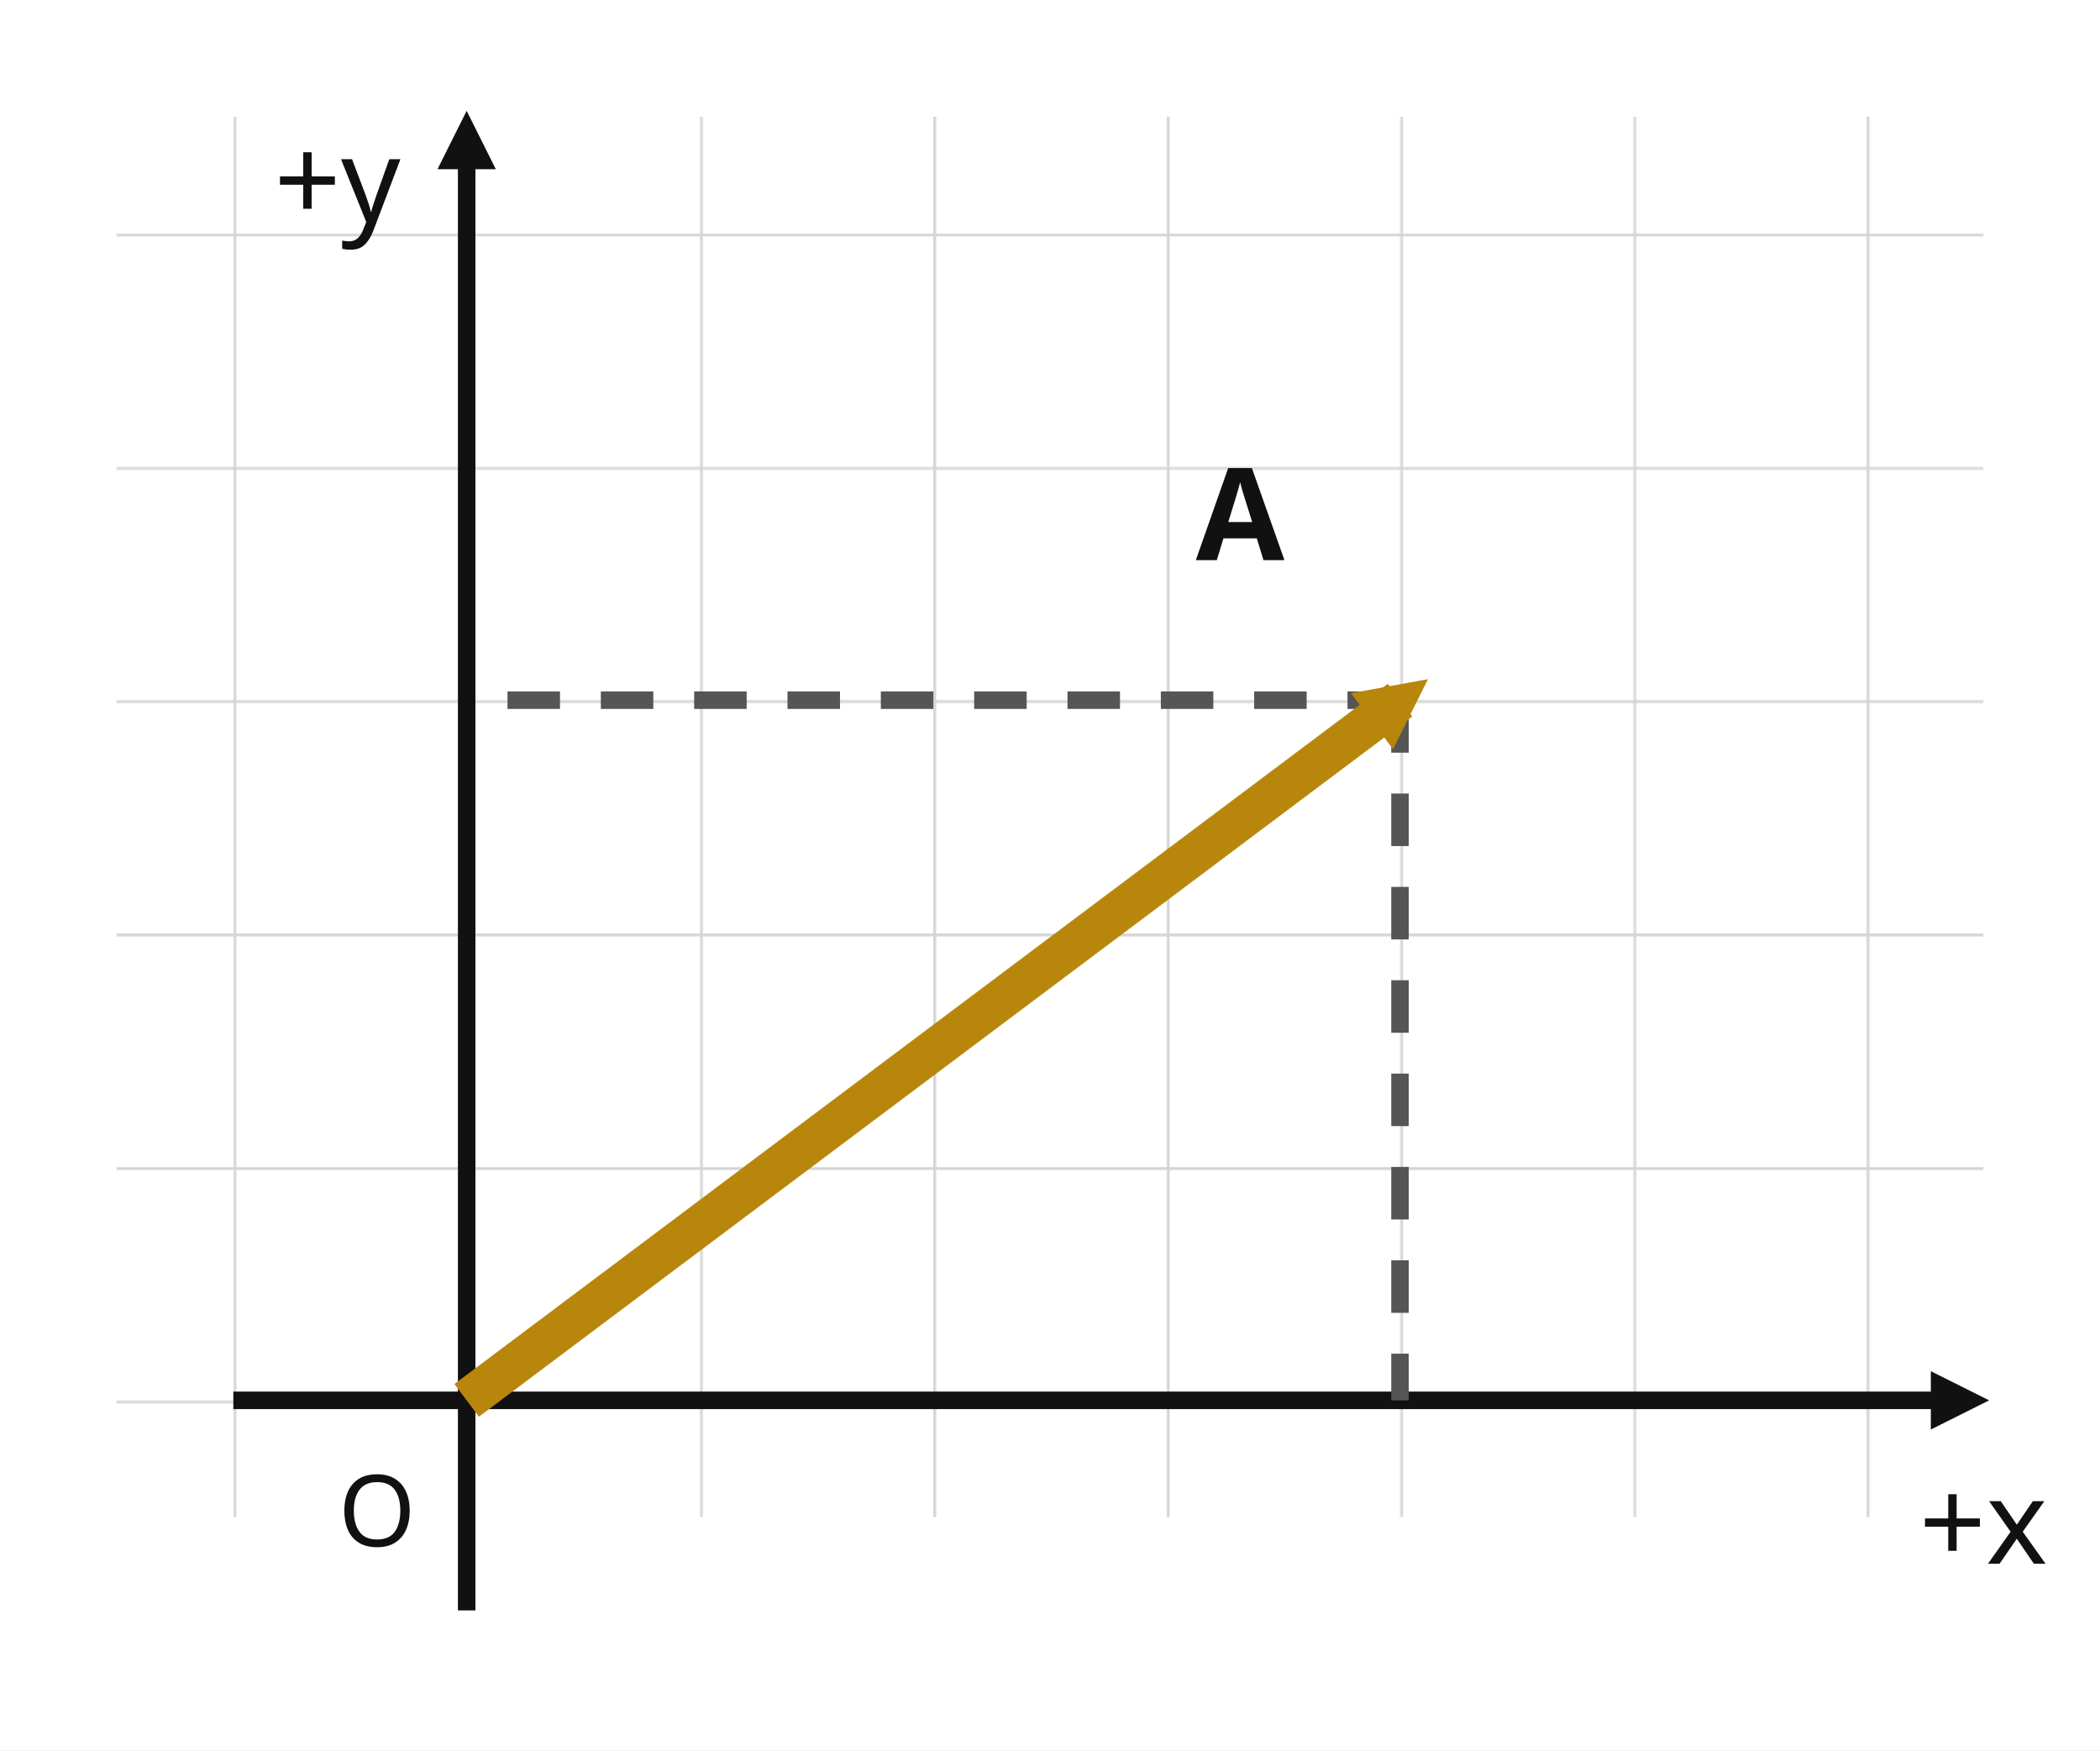
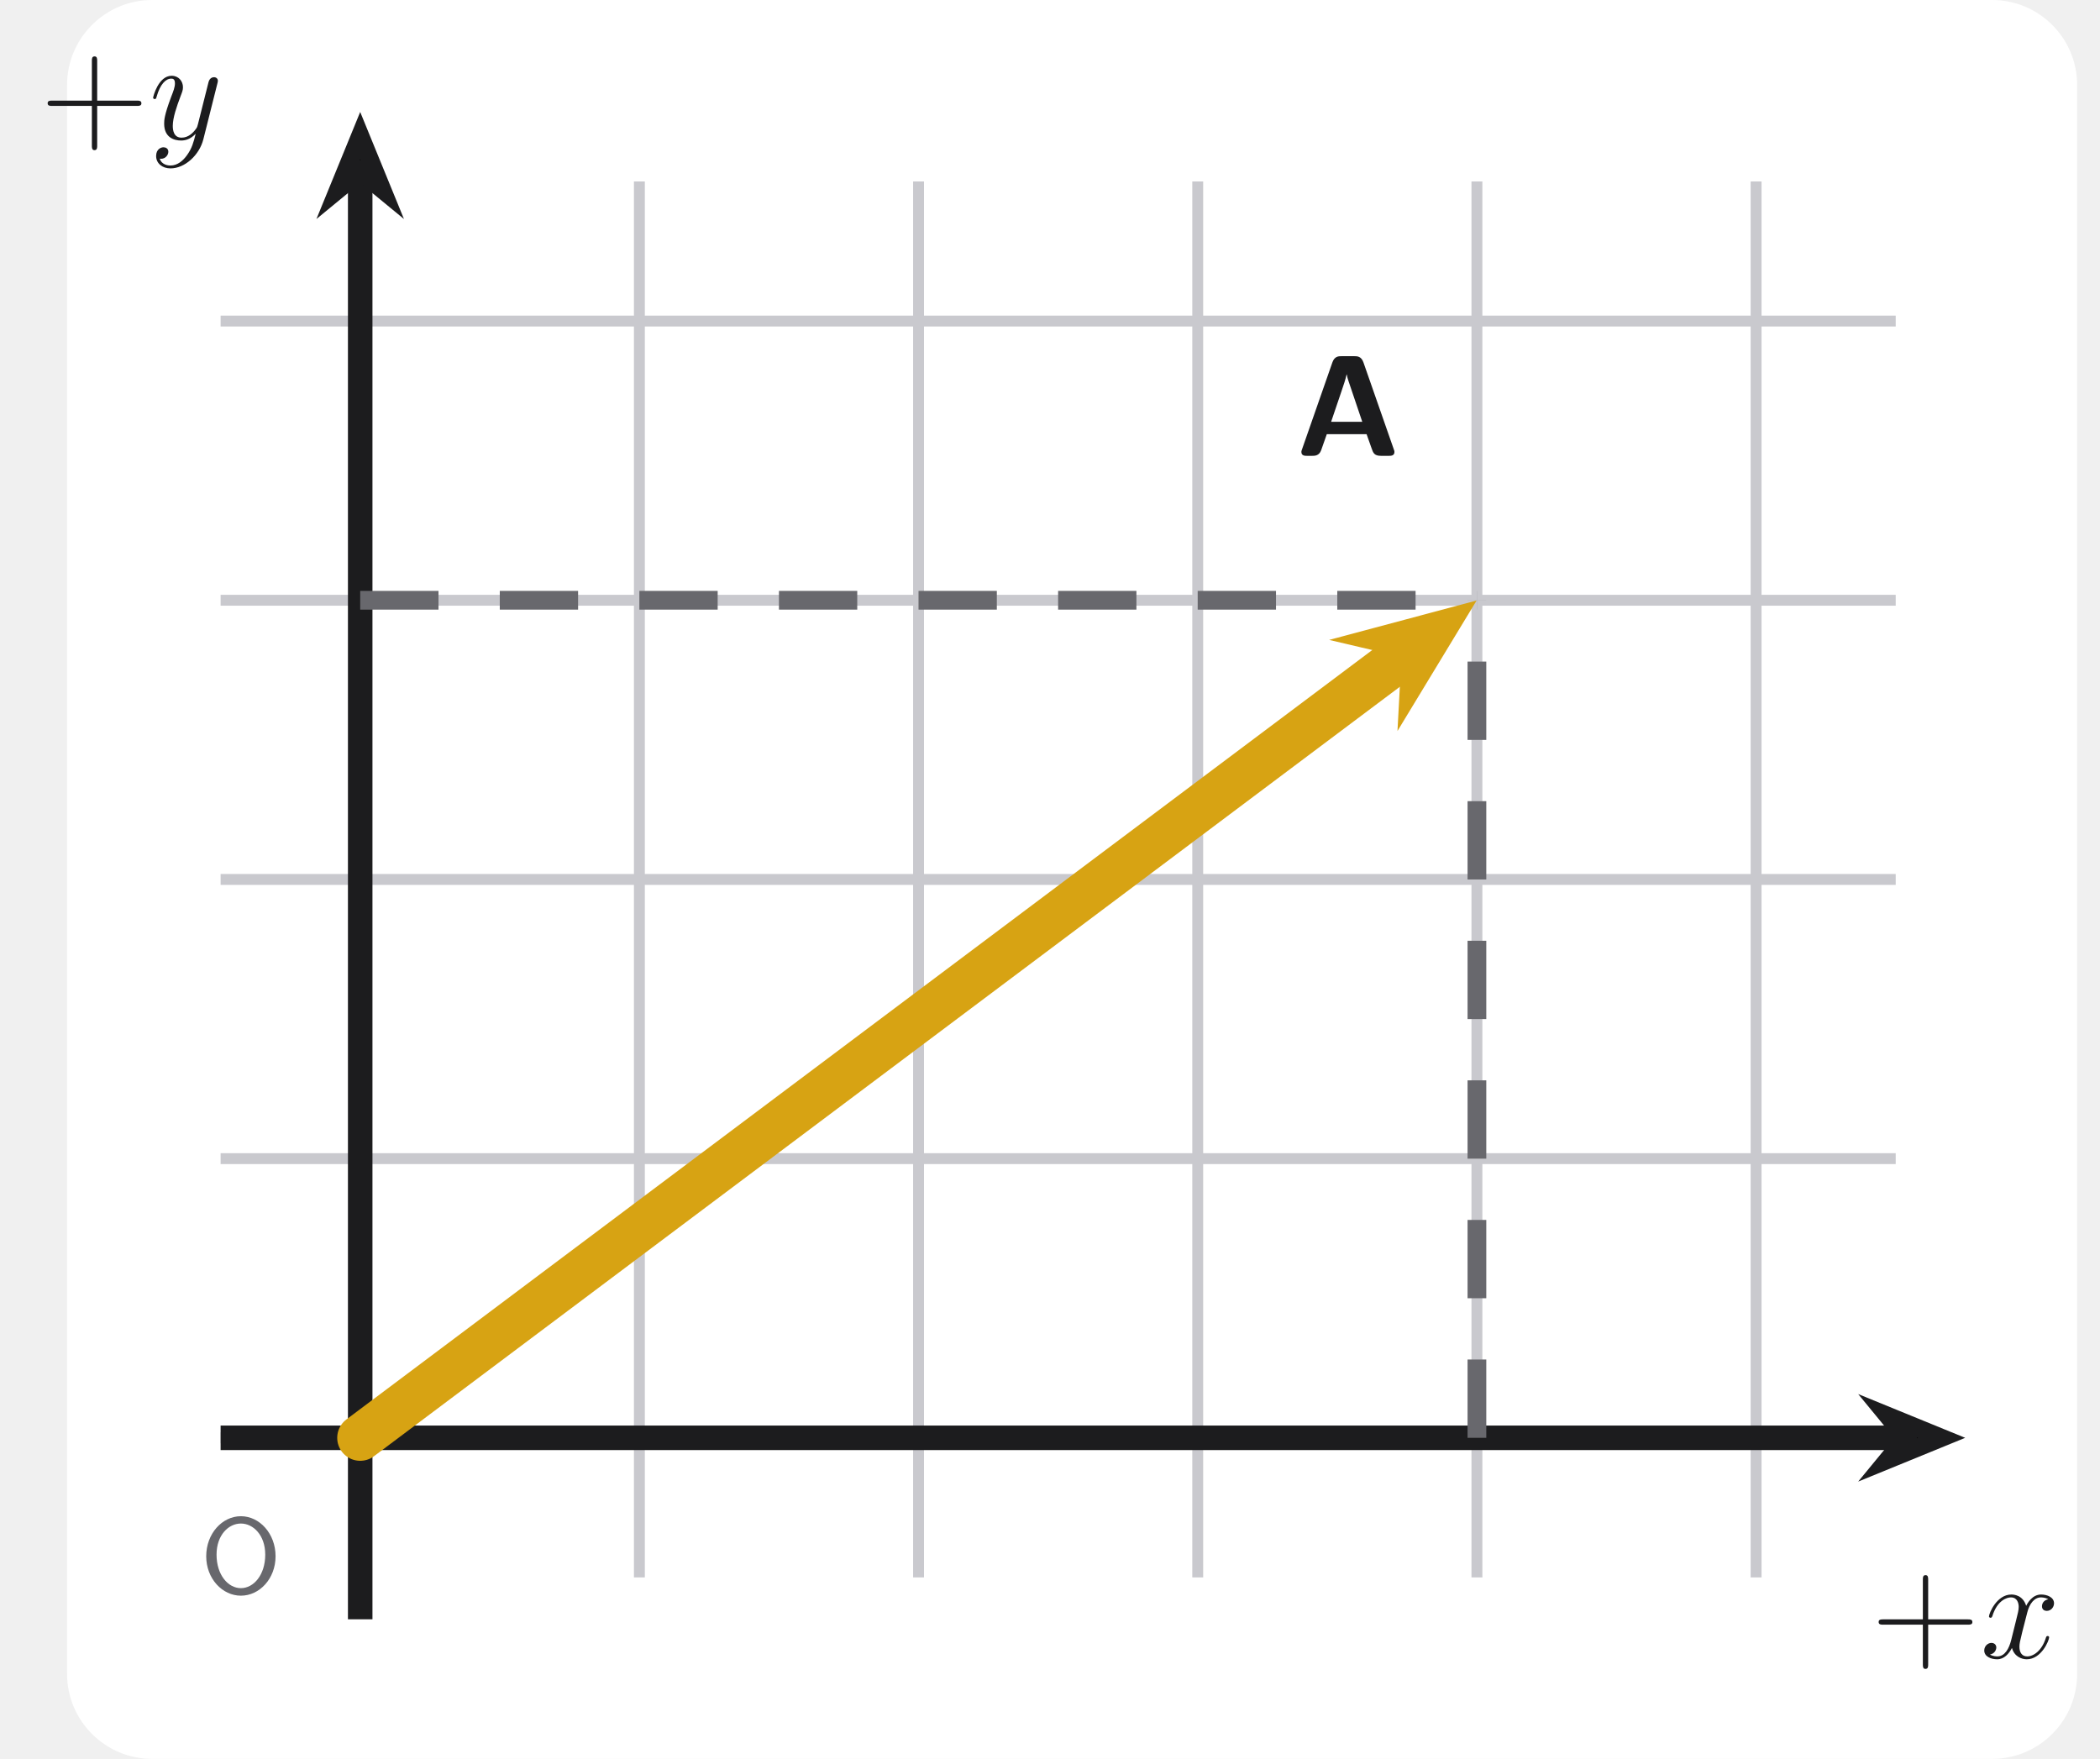
- <svg xmlns="http://www.w3.org/2000/svg" viewBox="0 0 360 300" role="img" aria-labelledby="title desc">
+ <svg xmlns="http://www.w3.org/2000/svg" xmlns:xlink="http://www.w3.org/1999/xlink" role="img" aria-labelledby="title desc" version="1.1" width="174.843pt" height="146.439pt" viewBox="-57.827 -57.827 174.843 146.439">
  <defs>
-     <pattern id="grid" width="40" height="40" patternUnits="userSpaceOnUse">
-       <path d="M 40 0 L 0 0 0 40" fill="none" stroke="#d4d4d4" stroke-width="1" />
-     </pattern>
-     <marker id="axis-arrow" viewBox="0 0 10 10" refX="5" refY="5" markerUnits="userSpaceOnUse" markerWidth="10" markerHeight="10" orient="auto">
-       <path d="M 0 0 L 10 5 L 0 10 z" fill="#111" />
-     </marker>
-     <marker id="vector-arrow" viewBox="0 0 10 10" refX="5" refY="5" markerUnits="userSpaceOnUse" markerWidth="12" markerHeight="12" orient="auto">
-       <path d="M 0 0 L 10 5 L 0 10 z" fill="#b8860b" />
-     </marker>
+     <path id="g0-80" d="M6.285-3.084C6.285-4.976 4.949-6.42 3.398-6.42S.511-4.976 .511-3.084C.511-1.219 1.856 .197 3.398 .197C4.949 .197 6.285-1.219 6.285-3.084ZM5.425-3.219C5.425-1.533 4.465-.43 3.398-.43S1.372-1.533 1.372-3.219C1.372-4.86 2.376-5.81 3.398-5.81S5.425-4.851 5.425-3.219Z" />
+     <path id="g1-120" d="M5.667-4.878C5.284-4.806 5.141-4.519 5.141-4.292C5.141-4.005 5.368-3.909 5.535-3.909C5.894-3.909 6.145-4.22 6.145-4.543C6.145-5.045 5.571-5.272 5.069-5.272C4.34-5.272 3.933-4.555 3.826-4.328C3.551-5.224 2.809-5.272 2.594-5.272C1.375-5.272 .729-3.706 .729-3.443C.729-3.395 .777-3.335 .861-3.335C.956-3.335 .98-3.407 1.004-3.455C1.411-4.782 2.212-5.033 2.558-5.033C3.096-5.033 3.204-4.531 3.204-4.244C3.204-3.981 3.132-3.706 2.989-3.132L2.582-1.494C2.403-.777 2.056-.12 1.423-.12C1.363-.12 1.064-.12 .813-.275C1.243-.359 1.339-.717 1.339-.861C1.339-1.1 1.16-1.243 .933-1.243C.646-1.243 .335-.992 .335-.61C.335-.108 .897 .12 1.411 .12C1.985 .12 2.391-.335 2.642-.825C2.833-.12 3.431 .12 3.873 .12C5.093 .12 5.738-1.447 5.738-1.71C5.738-1.769 5.691-1.817 5.619-1.817C5.511-1.817 5.499-1.757 5.464-1.662C5.141-.61 4.447-.12 3.909-.12C3.491-.12 3.264-.43 3.264-.921C3.264-1.184 3.312-1.375 3.503-2.164L3.921-3.79C4.101-4.507 4.507-5.033 5.057-5.033C5.081-5.033 5.416-5.033 5.667-4.878Z" />
+     <path id="g1-121" d="M3.144 1.339C2.821 1.793 2.355 2.2 1.769 2.2C1.626 2.2 1.052 2.176 .873 1.626C.909 1.638 .968 1.638 .992 1.638C1.351 1.638 1.59 1.327 1.59 1.052S1.363 .681 1.184 .681C.992 .681 .574 .825 .574 1.411C.574 2.02 1.088 2.439 1.769 2.439C2.965 2.439 4.172 1.339 4.507 .012L5.679-4.651C5.691-4.71 5.715-4.782 5.715-4.854C5.715-5.033 5.571-5.153 5.392-5.153C5.284-5.153 5.033-5.105 4.937-4.746L4.053-1.231C3.993-1.016 3.993-.992 3.897-.861C3.658-.526 3.264-.12 2.69-.12C2.02-.12 1.961-.777 1.961-1.1C1.961-1.781 2.283-2.702 2.606-3.563C2.738-3.909 2.809-4.077 2.809-4.316C2.809-4.818 2.451-5.272 1.865-5.272C.765-5.272 .323-3.539 .323-3.443C.323-3.395 .371-3.335 .454-3.335C.562-3.335 .574-3.383 .622-3.551C.909-4.555 1.363-5.033 1.829-5.033C1.937-5.033 2.14-5.033 2.14-4.639C2.14-4.328 2.008-3.981 1.829-3.527C1.243-1.961 1.243-1.566 1.243-1.279C1.243-.143 2.056 .12 2.654 .12C3.001 .12 3.431 .012 3.85-.43L3.862-.418C3.682 .287 3.563 .753 3.144 1.339Z" />
+     <path id="g2-43" d="M4.77-2.762H8.07C8.237-2.762 8.452-2.762 8.452-2.977C8.452-3.204 8.249-3.204 8.07-3.204H4.77V-6.504C4.77-6.671 4.77-6.886 4.555-6.886C4.328-6.886 4.328-6.683 4.328-6.504V-3.204H1.028C.861-3.204 .646-3.204 .646-2.989C.646-2.762 .849-2.762 1.028-2.762H4.328V.538C4.328 .705 4.328 .921 4.543 .921C4.77 .921 4.77 .717 4.77 .538V-2.762Z" />
+     <path id="g3-27" d="M8.249-.323C8.249-.383 8.249-.406 8.189-.562L5.667-7.783C5.487-8.297 5.141-8.297 4.902-8.297H3.85C3.61-8.297 3.264-8.297 3.084-7.783L.562-.562C.502-.406 .502-.383 .502-.323C.502 0 .801 0 .968 0H1.399C1.614 0 1.985 0 2.152-.478L2.618-1.805H5.93L6.336-.658C6.48-.239 6.563 0 7.137 0H7.783C7.95 0 8.249 0 8.249-.323ZM5.571-2.833H2.977L3.838-5.368C4.017-5.894 4.172-6.348 4.268-6.779H4.28C4.34-6.492 4.34-6.468 4.435-6.193L5.571-2.833Z" />
  </defs>
-   <rect width="360" height="300" fill="#fff" />
-   <rect x="20" y="20" width="320" height="240" fill="url(#grid)" />
-   <line x1="40" y1="240" x2="336" y2="240" stroke="#111" stroke-width="3" marker-end="url(#axis-arrow)" />
-   <line x1="80" y1="276" x2="80" y2="24" stroke="#111" stroke-width="3" marker-end="url(#axis-arrow)" />
-   <text x="329" y="268" font-family="sans-serif" font-size="20" fill="#111">+x</text>
-   <text x="47" y="38" font-family="sans-serif" font-size="20" fill="#111">+y</text>
-   <text x="58" y="265" font-family="sans-serif" font-size="17" fill="#111">O</text>
-   <line x1="240" y1="120" x2="240" y2="240" stroke="#555" stroke-width="3" stroke-dasharray="9 7" />
-   <line x1="240" y1="120" x2="80" y2="120" stroke="#555" stroke-width="3" stroke-dasharray="9 7" />
-   <line x1="80" y1="240" x2="240" y2="120" stroke="#b8860b" stroke-width="7" stroke-linecap="butt" marker-end="url(#vector-arrow)" />
-   <text x="205" y="96" font-family="sans-serif" font-size="22" font-weight="700" fill="#111">A</text>
+   <g id="page1">
+     <g stroke-miterlimit="10" transform="matrix(.996264 0 0 -.996264 -27.8374 61.88121)" fill="#000" stroke="#000" stroke-width="0.4">
+       <g fill="#fff">
+         <path d="M-24.498-19.718V113.044C-24.498 116.972-21.313 120.157-17.385 120.157H136.375C140.304 120.157 143.488 116.972 143.488 113.044V-19.718C143.488-23.646 140.304-26.831 136.375-26.831H-17.385C-21.313-26.831-24.498-23.646-24.498-19.718ZM143.488 120.157" stroke="none" />
+       </g>
+       <g stroke="#c9c9ce" stroke-width="0.91">
+         <path d="M-11.666 0H128.323M-11.666 23.331H128.323M-11.666 46.663H128.323M-11.666 69.994H128.323M-11.666 93.326H128.323M0-11.666V104.992M23.331-11.666V104.992M46.663-11.666V104.992M69.994-11.666V104.992M93.326-11.666V104.992M116.657-11.666V104.992M128.323 104.992" fill="none" />
+       </g>
+       <g stroke="#1c1c1e" stroke-width="2.049">
+         <path d="M-11.666 0H128.786" fill="none" />
+         <g transform="translate(125.3356)" stroke-dasharray="none" stroke-dashoffset="0.0" stroke-linejoin="miter" stroke-width="1.488">
+           <path d="M6.83 0L2.298 1.853L3.822 0L2.298-1.853Z" />
+         </g>
+         <g transform="matrix(1.00375 0 0 -1.00375 154.1898 43.7262)" stroke="none" fill="#1c1c1e">
+           <use x="-27.837" y="61.881" xlink:href="#g2-43" />
+           <use x="-18.733" y="61.881" xlink:href="#g1-120" />
+         </g>
+       </g>
+       <g stroke="#1c1c1e" stroke-width="2.049">
+         <path d="M0-15.165V105.454" fill="none" />
+         <g transform="matrix(0 1 -1 0 0 102.0041)" stroke-dasharray="none" stroke-dashoffset="0.0" stroke-linejoin="miter" stroke-width="1.488">
+           <path d="M6.83 0L2.298 1.853L3.822 0L2.298-1.853Z" />
+         </g>
+         <g transform="matrix(1.00375 0 0 -1.00375 1.172907 170.6461)" stroke="none" fill="#1c1c1e">
+           <use x="-27.837" y="61.881" xlink:href="#g2-43" />
+           <use x="-18.733" y="61.881" xlink:href="#g1-121" />
+         </g>
+       </g>
+       <g transform="matrix(1.00375 0 0 -1.00375 14.55997 49.11844)" stroke="none" fill="#68686d">
+         <use x="-27.837" y="61.881" xlink:href="#g0-80" />
+       </g>
+       <g stroke="#68686d" stroke-width="1.565" stroke-dasharray="6.544,5.121" stroke-dashoffset="0.0">
+         <path d="M93.326 0V69.994" fill="none" />
+       </g>
+       <g stroke="#68686d" stroke-width="1.565" stroke-dasharray="6.544,5.121" stroke-dashoffset="0.0">
+         <path d="M0 69.994H93.326" fill="none" />
+       </g>
+       <g stroke="#d7a313" stroke-width="3.841" stroke-linecap="round">
+         <path d="M0 0L87.651 65.738" fill="none" />
+         <g fill="#d7a313" transform="matrix(.79997 .59999 -.59999 .79997 83.99368 62.99513)" stroke-dasharray="none" stroke-dashoffset="0.0" stroke-linejoin="miter" stroke-width="1.969">
+           <path d="M8.994 0L3.071 2.381L5.064 0L3.071-2.381Z" />
+         </g>
+       </g>
+       <g transform="matrix(1.00375 0 0 -1.00375 106.0934 144.1765)" stroke="none" fill="#1c1c1e">
+         <use x="-27.837" y="61.881" xlink:href="#g3-27" />
+       </g>
+     </g>
+   </g>
</svg>
